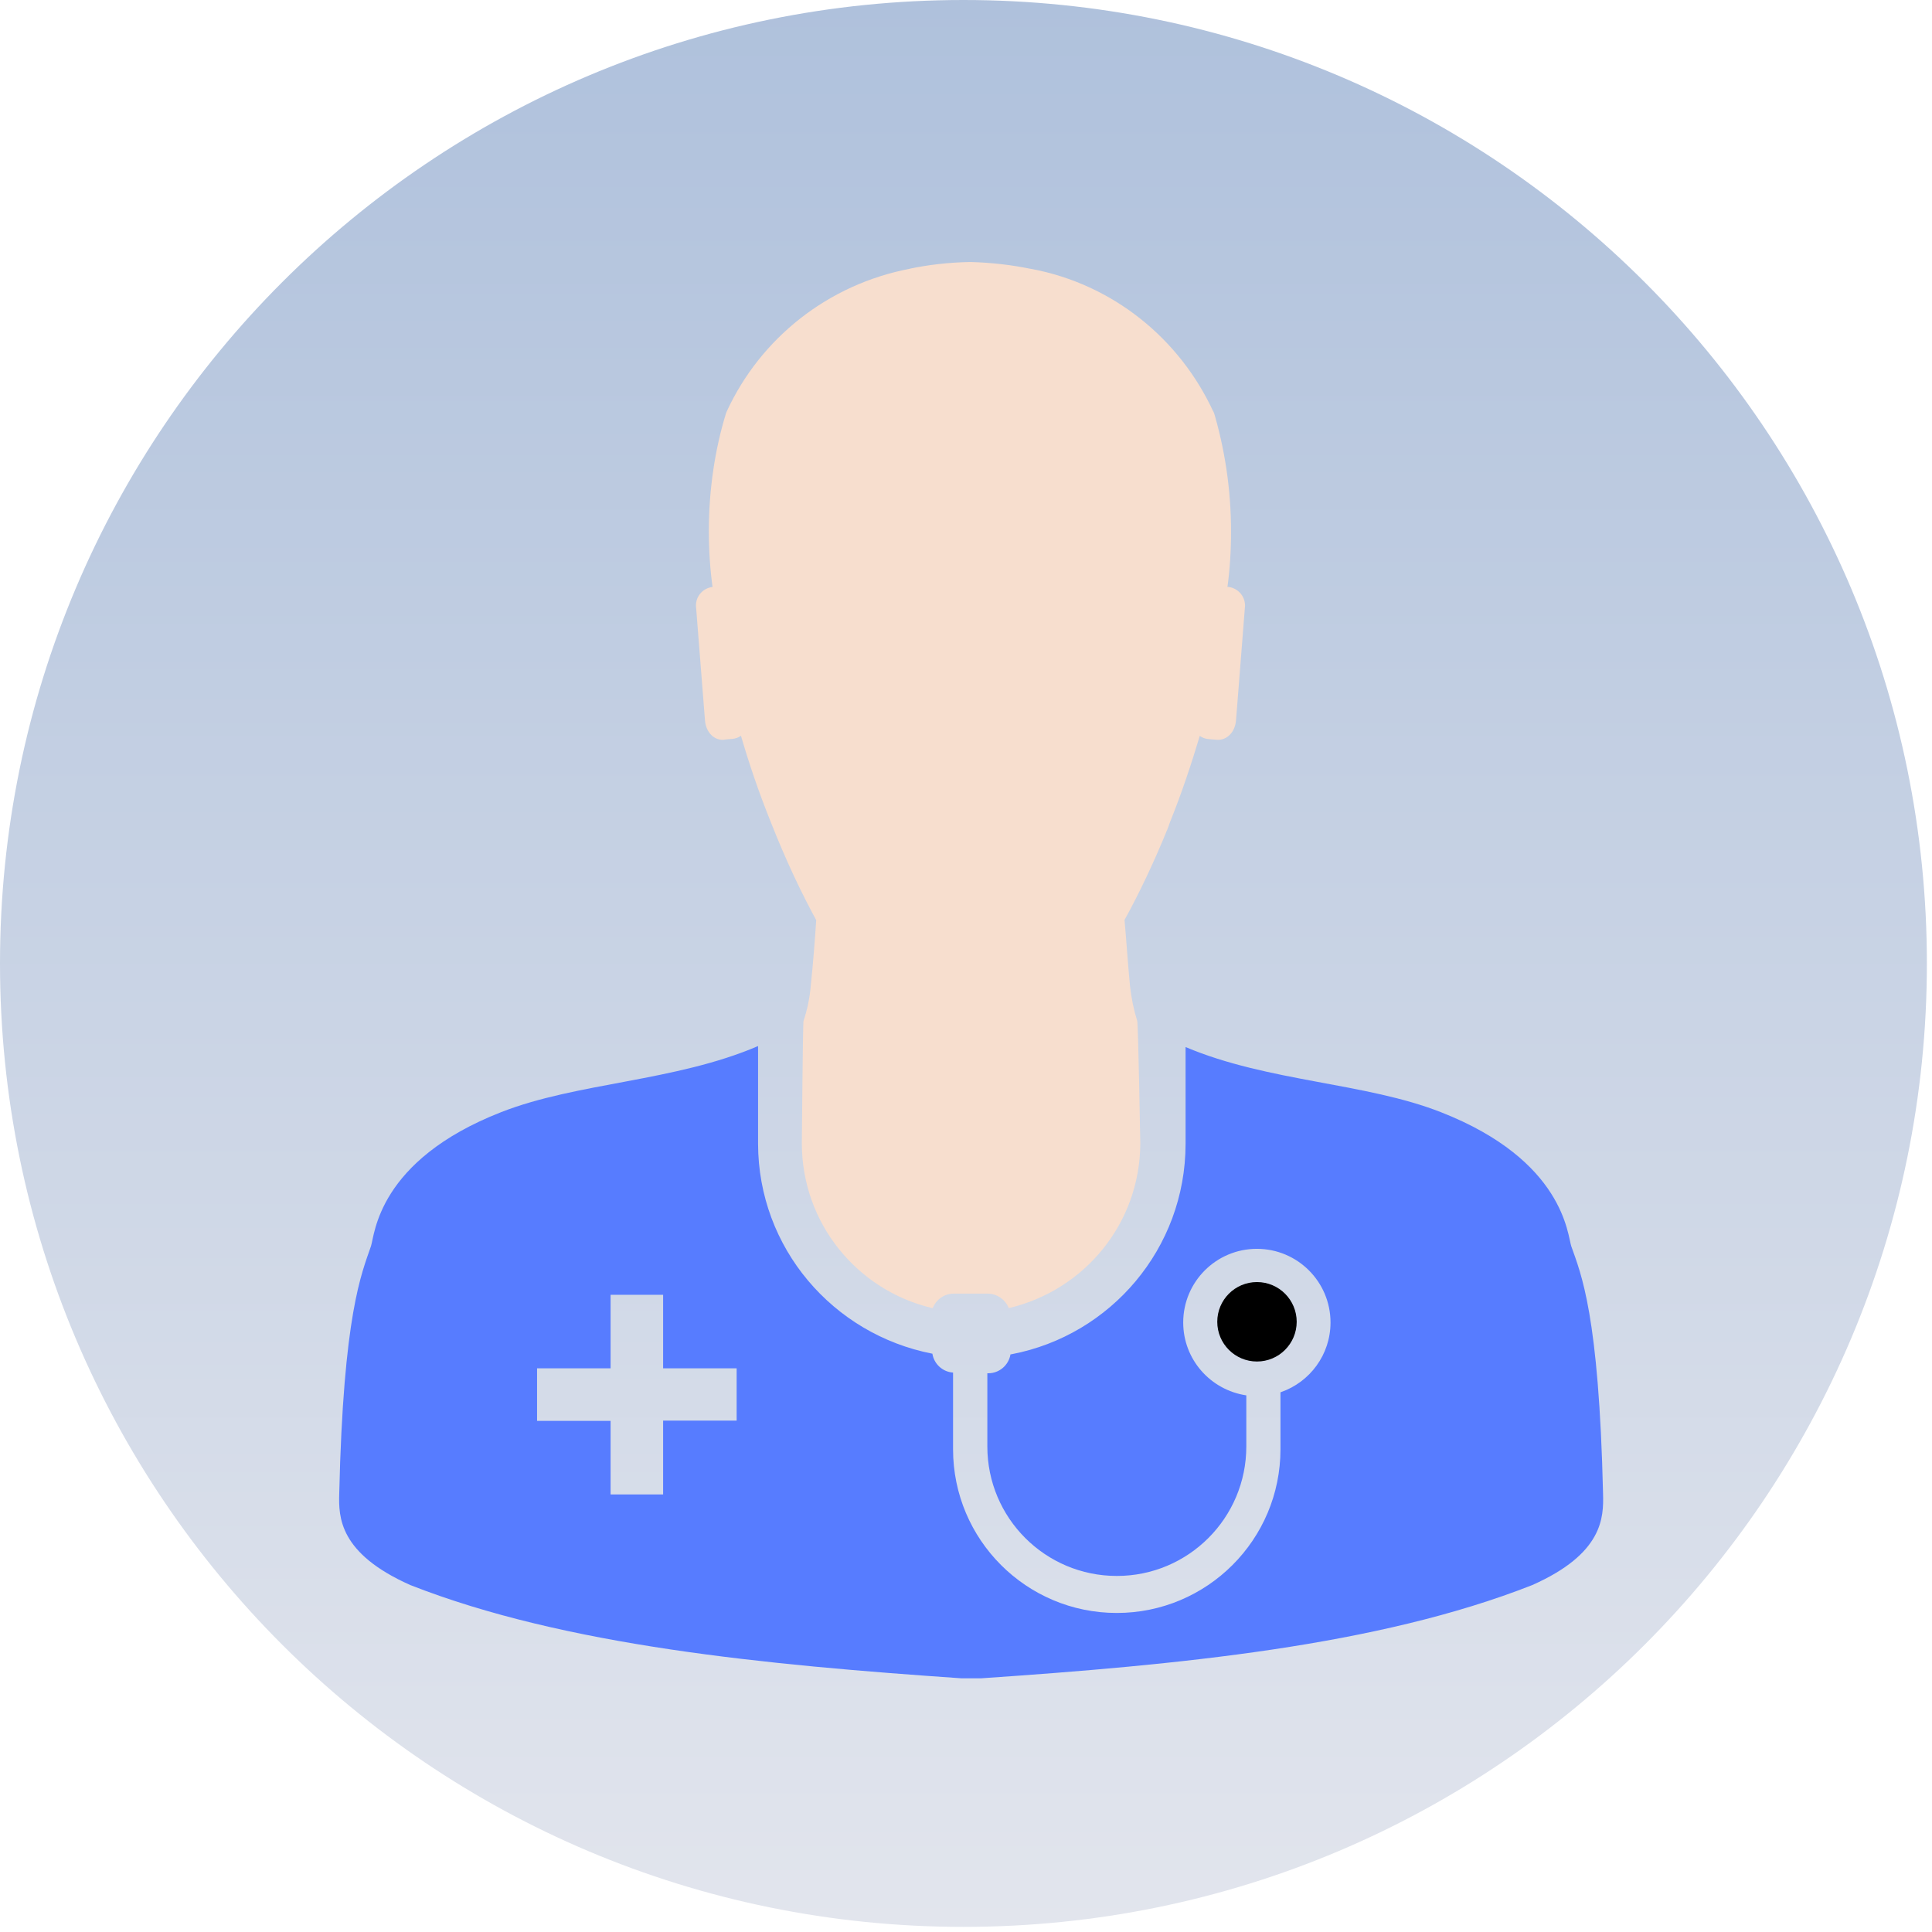
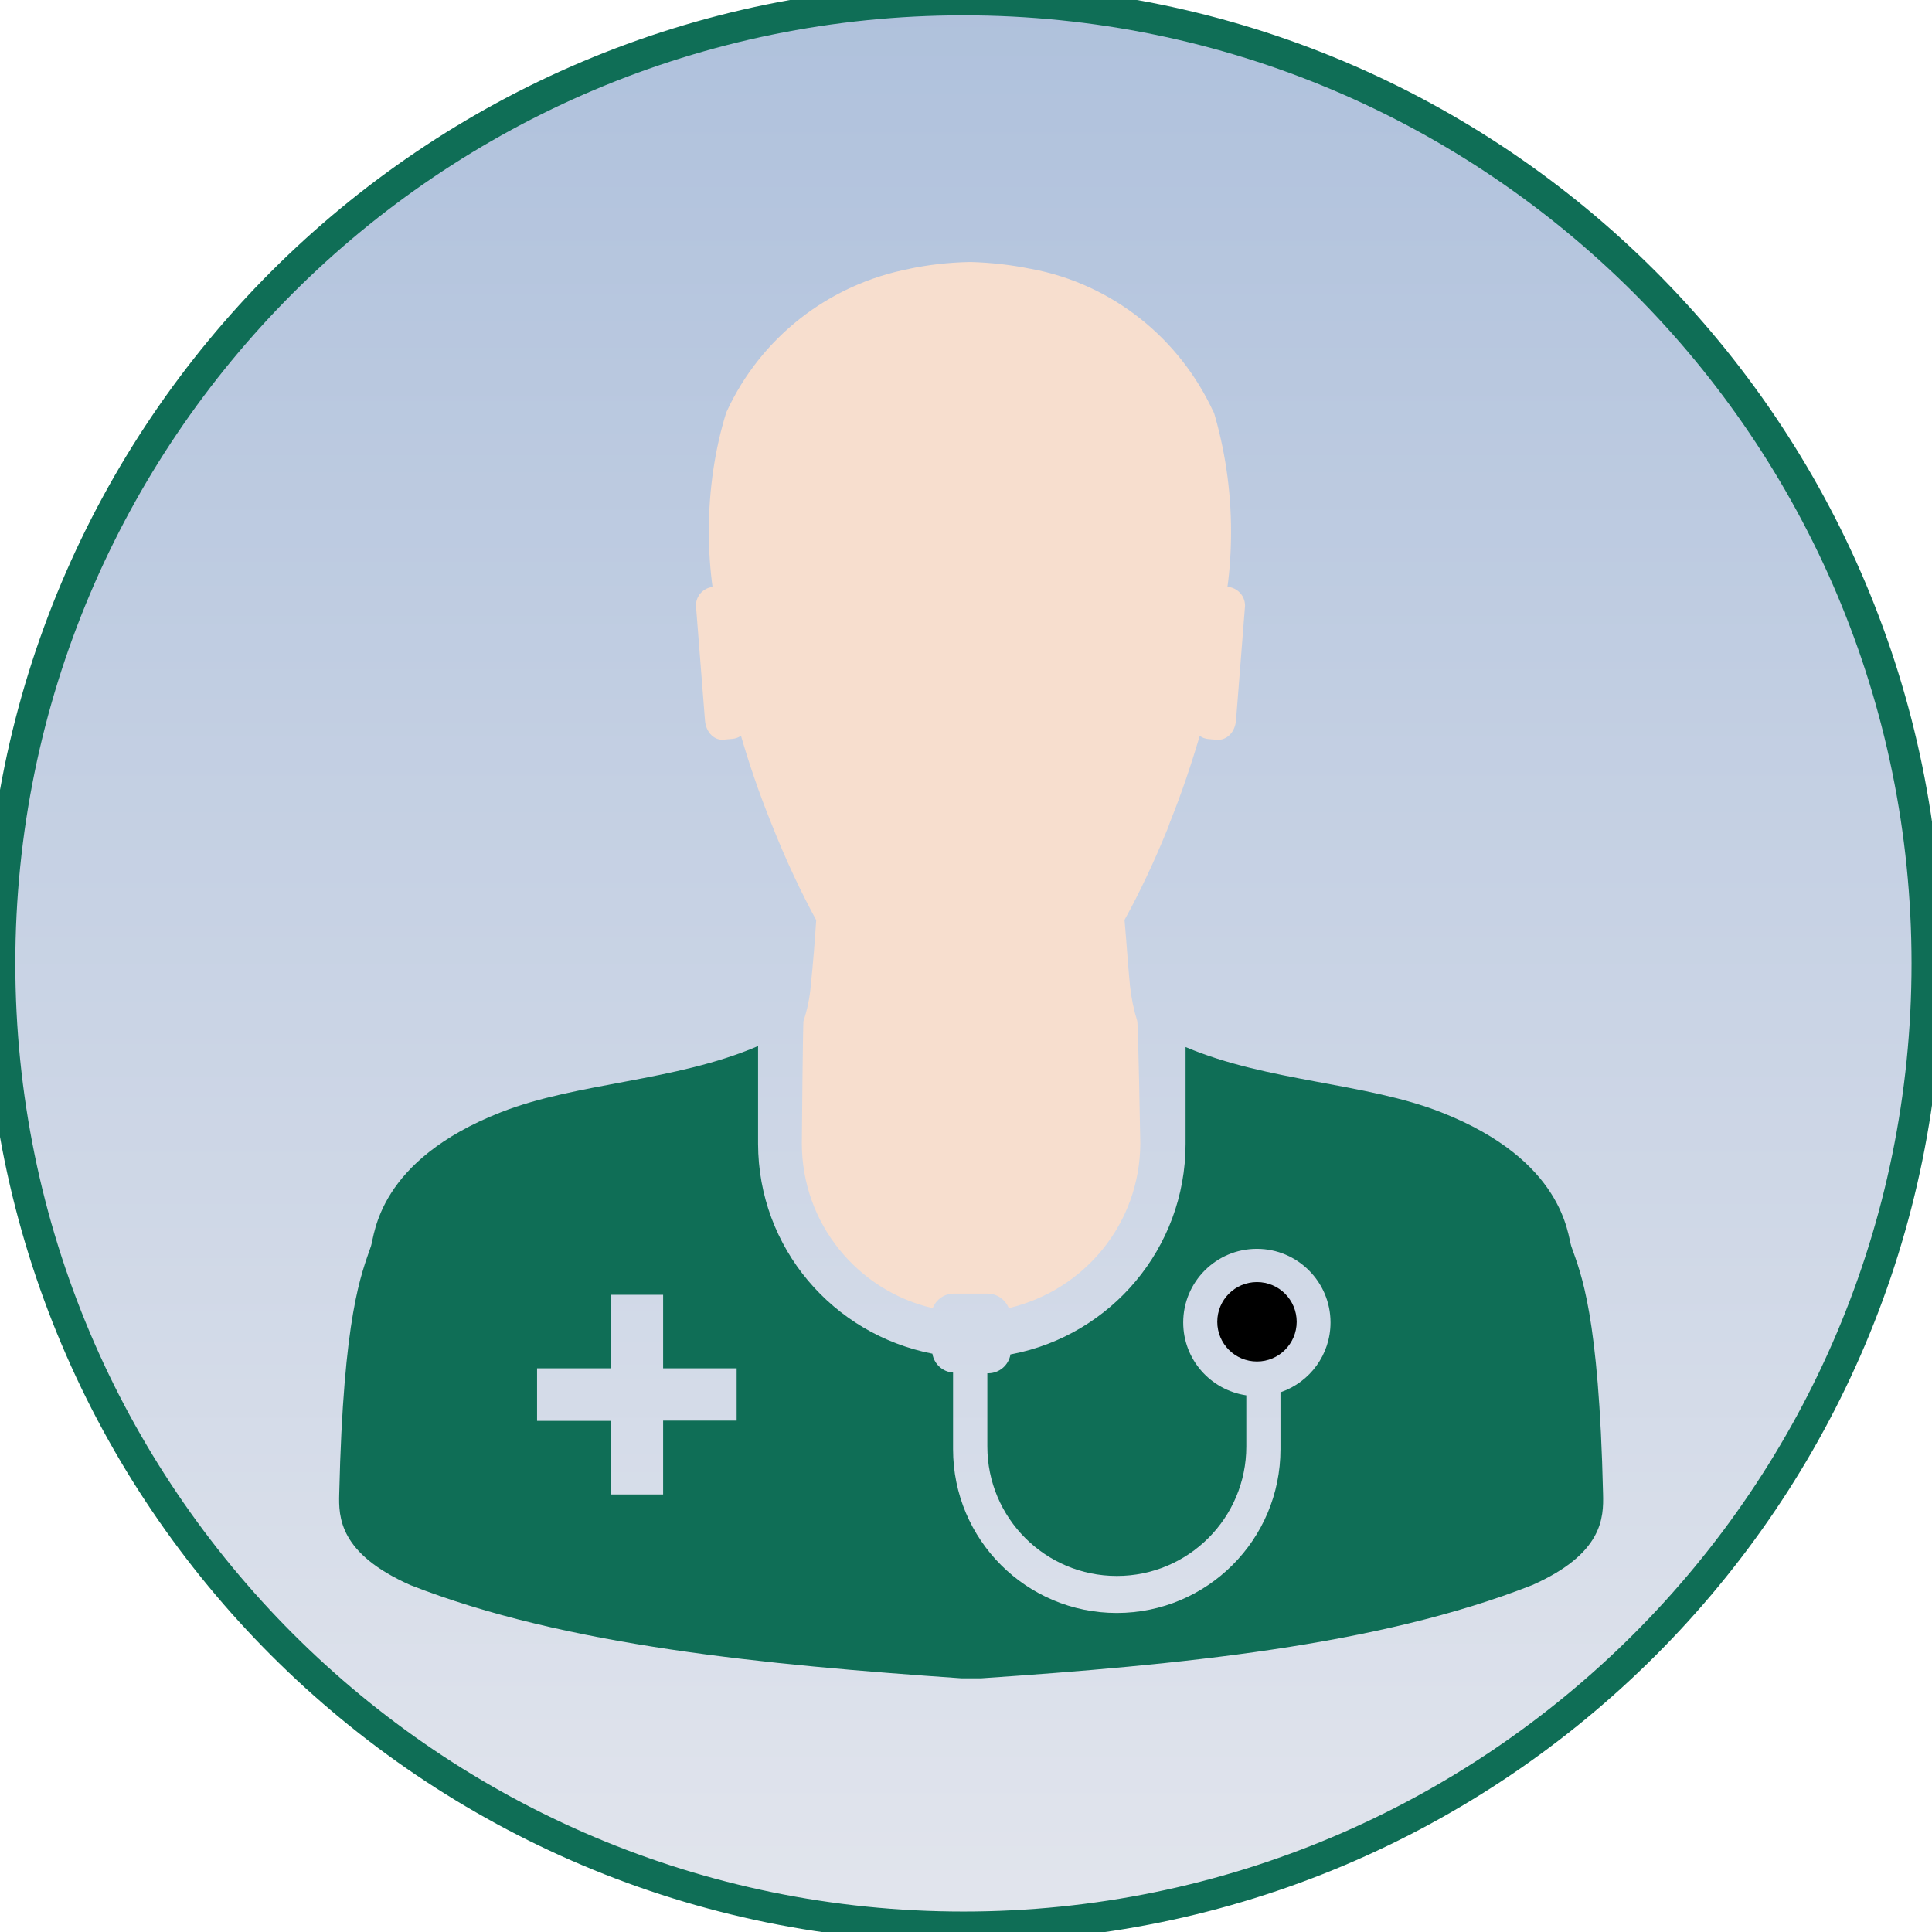
<svg xmlns="http://www.w3.org/2000/svg" width="126" height="126" viewBox="0 0 126 126" fill="none">
-   <circle cx="62.833" cy="62.833" r="62.833" fill="url(#paint0_linear_4741_2362)" />
+   <circle cx="62.833" cy="62.833" r="62.833" fill="url(#paint0_linear_4741_2362)" stroke="#0F6E56" stroke-width="2" />
  <path d="M47.248 48.233L47.786 48.187C47.99 48.163 48.175 48.09 48.329 47.983L48.325 47.986C48.841 49.765 49.472 51.635 50.261 53.594C51.274 56.157 52.27 58.263 53.387 60.295L53.233 59.987C53.14 61.388 53.029 62.828 52.882 64.221C52.813 65.079 52.644 65.88 52.386 66.634L52.405 66.565C52.359 66.584 52.294 74.57 52.294 74.57C52.297 79.778 55.904 84.138 60.753 85.297L60.83 85.312C61.05 84.754 61.581 84.366 62.204 84.366H64.413C65.033 84.373 65.564 84.758 65.784 85.301L65.787 85.312C70.726 84.15 74.347 79.789 74.367 74.578C74.367 74.578 74.232 66.623 74.163 66.569C73.951 65.895 73.782 65.102 73.693 64.286L73.689 64.228C73.555 62.828 73.466 61.423 73.339 59.995C74.29 58.278 75.287 56.177 76.164 54.01L76.31 53.602C77.099 51.643 77.711 49.776 78.246 47.994C78.396 48.102 78.581 48.175 78.781 48.198H78.785L79.328 48.244C79.982 48.313 80.559 47.775 80.613 46.94L81.198 39.507C81.198 39.504 81.198 39.5 81.198 39.5C81.198 38.872 80.729 38.357 80.124 38.28H80.117H80.051C80.201 37.198 80.286 35.951 80.286 34.685C80.286 31.921 79.878 29.25 79.12 26.737L79.17 26.933C76.949 22.061 72.546 18.523 67.242 17.534L67.142 17.519C66.003 17.284 64.675 17.126 63.32 17.088H63.286H63.24C61.858 17.115 60.53 17.269 59.245 17.542L59.383 17.519C53.987 18.535 49.592 22.072 47.398 26.829L47.355 26.933C46.639 29.242 46.228 31.898 46.228 34.646C46.228 35.928 46.316 37.19 46.489 38.422L46.474 38.28C45.862 38.349 45.389 38.861 45.389 39.484V39.511L45.974 46.943C46.028 47.798 46.613 48.313 47.244 48.244L47.248 48.233Z" fill="#F7DECE" />
-   <path d="M104.547 97.422C104.278 85.721 103.108 83.073 102.476 81.28C102.226 80.56 102.022 75.695 93.986 72.539C89.059 70.599 82.701 70.561 77.32 68.286V74.614C77.309 81.418 72.436 87.08 65.989 88.316L65.901 88.331C65.782 89.031 65.181 89.555 64.462 89.562H64.392V94.335C64.392 99 68.172 102.779 72.837 102.779C77.501 102.779 81.281 99 81.281 94.335V91.002C78.941 90.652 77.166 88.658 77.166 86.249C77.166 83.597 79.318 81.445 81.97 81.445C84.622 81.445 86.773 83.597 86.773 86.249C86.773 88.35 85.422 90.136 83.544 90.79L83.509 90.802V94.335V94.516C83.509 100.412 78.729 105.193 72.833 105.193C66.936 105.193 62.156 100.412 62.156 94.516C62.156 94.451 62.156 94.389 62.156 94.323V94.331V89.516C61.471 89.47 60.917 88.954 60.809 88.292V88.285C54.304 87.018 49.455 81.376 49.439 74.598V68.221C44.036 70.542 37.639 70.588 32.685 72.531C24.626 75.684 24.441 80.537 24.195 81.268C23.579 83.07 22.394 85.706 22.124 97.414C22.078 98.954 22.124 101.313 26.766 103.376C36.873 107.34 49.894 108.572 62.73 109.457H63.961C76.824 108.58 89.825 107.352 99.925 103.376C104.547 101.325 104.589 98.977 104.547 97.422ZM48.042 92.649H43.247V97.464H39.821V92.665H35.026V89.239H39.821V84.444H43.247V89.239H48.042V92.649Z" fill="#577CFF" />
+   <path d="M104.547 97.422C104.278 85.721 103.108 83.073 102.476 81.28C102.226 80.56 102.022 75.695 93.986 72.539C89.059 70.599 82.701 70.561 77.32 68.286V74.614C77.309 81.418 72.436 87.08 65.989 88.316L65.901 88.331C65.782 89.031 65.181 89.555 64.462 89.562H64.392V94.335C64.392 99 68.172 102.779 72.837 102.779C77.501 102.779 81.281 99 81.281 94.335V91.002C78.941 90.652 77.166 88.658 77.166 86.249C77.166 83.597 79.318 81.445 81.97 81.445C84.622 81.445 86.773 83.597 86.773 86.249C86.773 88.35 85.422 90.136 83.544 90.79L83.509 90.802V94.335V94.516C83.509 100.412 78.729 105.193 72.833 105.193C66.936 105.193 62.156 100.412 62.156 94.516C62.156 94.451 62.156 94.389 62.156 94.323V94.331V89.516C61.471 89.47 60.917 88.954 60.809 88.292V88.285C54.304 87.018 49.455 81.376 49.439 74.598V68.221C44.036 70.542 37.639 70.588 32.685 72.531C24.626 75.684 24.441 80.537 24.195 81.268C23.579 83.07 22.394 85.706 22.124 97.414C22.078 98.954 22.124 101.313 26.766 103.376C36.873 107.34 49.894 108.572 62.73 109.457H63.961C76.824 108.58 89.825 107.352 99.925 103.376C104.547 101.325 104.589 98.977 104.547 97.422ZM48.042 92.649H43.247V97.464H39.821V92.665H35.026V89.239H39.821V84.444H43.247V89.239H48.042V92.649Z" fill="#0F6E56" />
  <path d="M84.567 86.207C84.567 84.776 83.409 83.613 81.977 83.613C80.545 83.613 79.387 84.772 79.387 86.204C79.387 87.635 80.545 88.794 81.977 88.794C83.405 88.794 84.563 87.635 84.567 86.207Z" fill="black" />
  <defs>
    <linearGradient id="paint0_linear_4741_2362" x1="62.833" y1="0" x2="62.833" y2="125.665" gradientUnits="userSpaceOnUse">
      <stop stop-color="#AFC1DC" />
      <stop offset="1" stop-color="#E2E5ED" />
    </linearGradient>
  </defs>
</svg>
